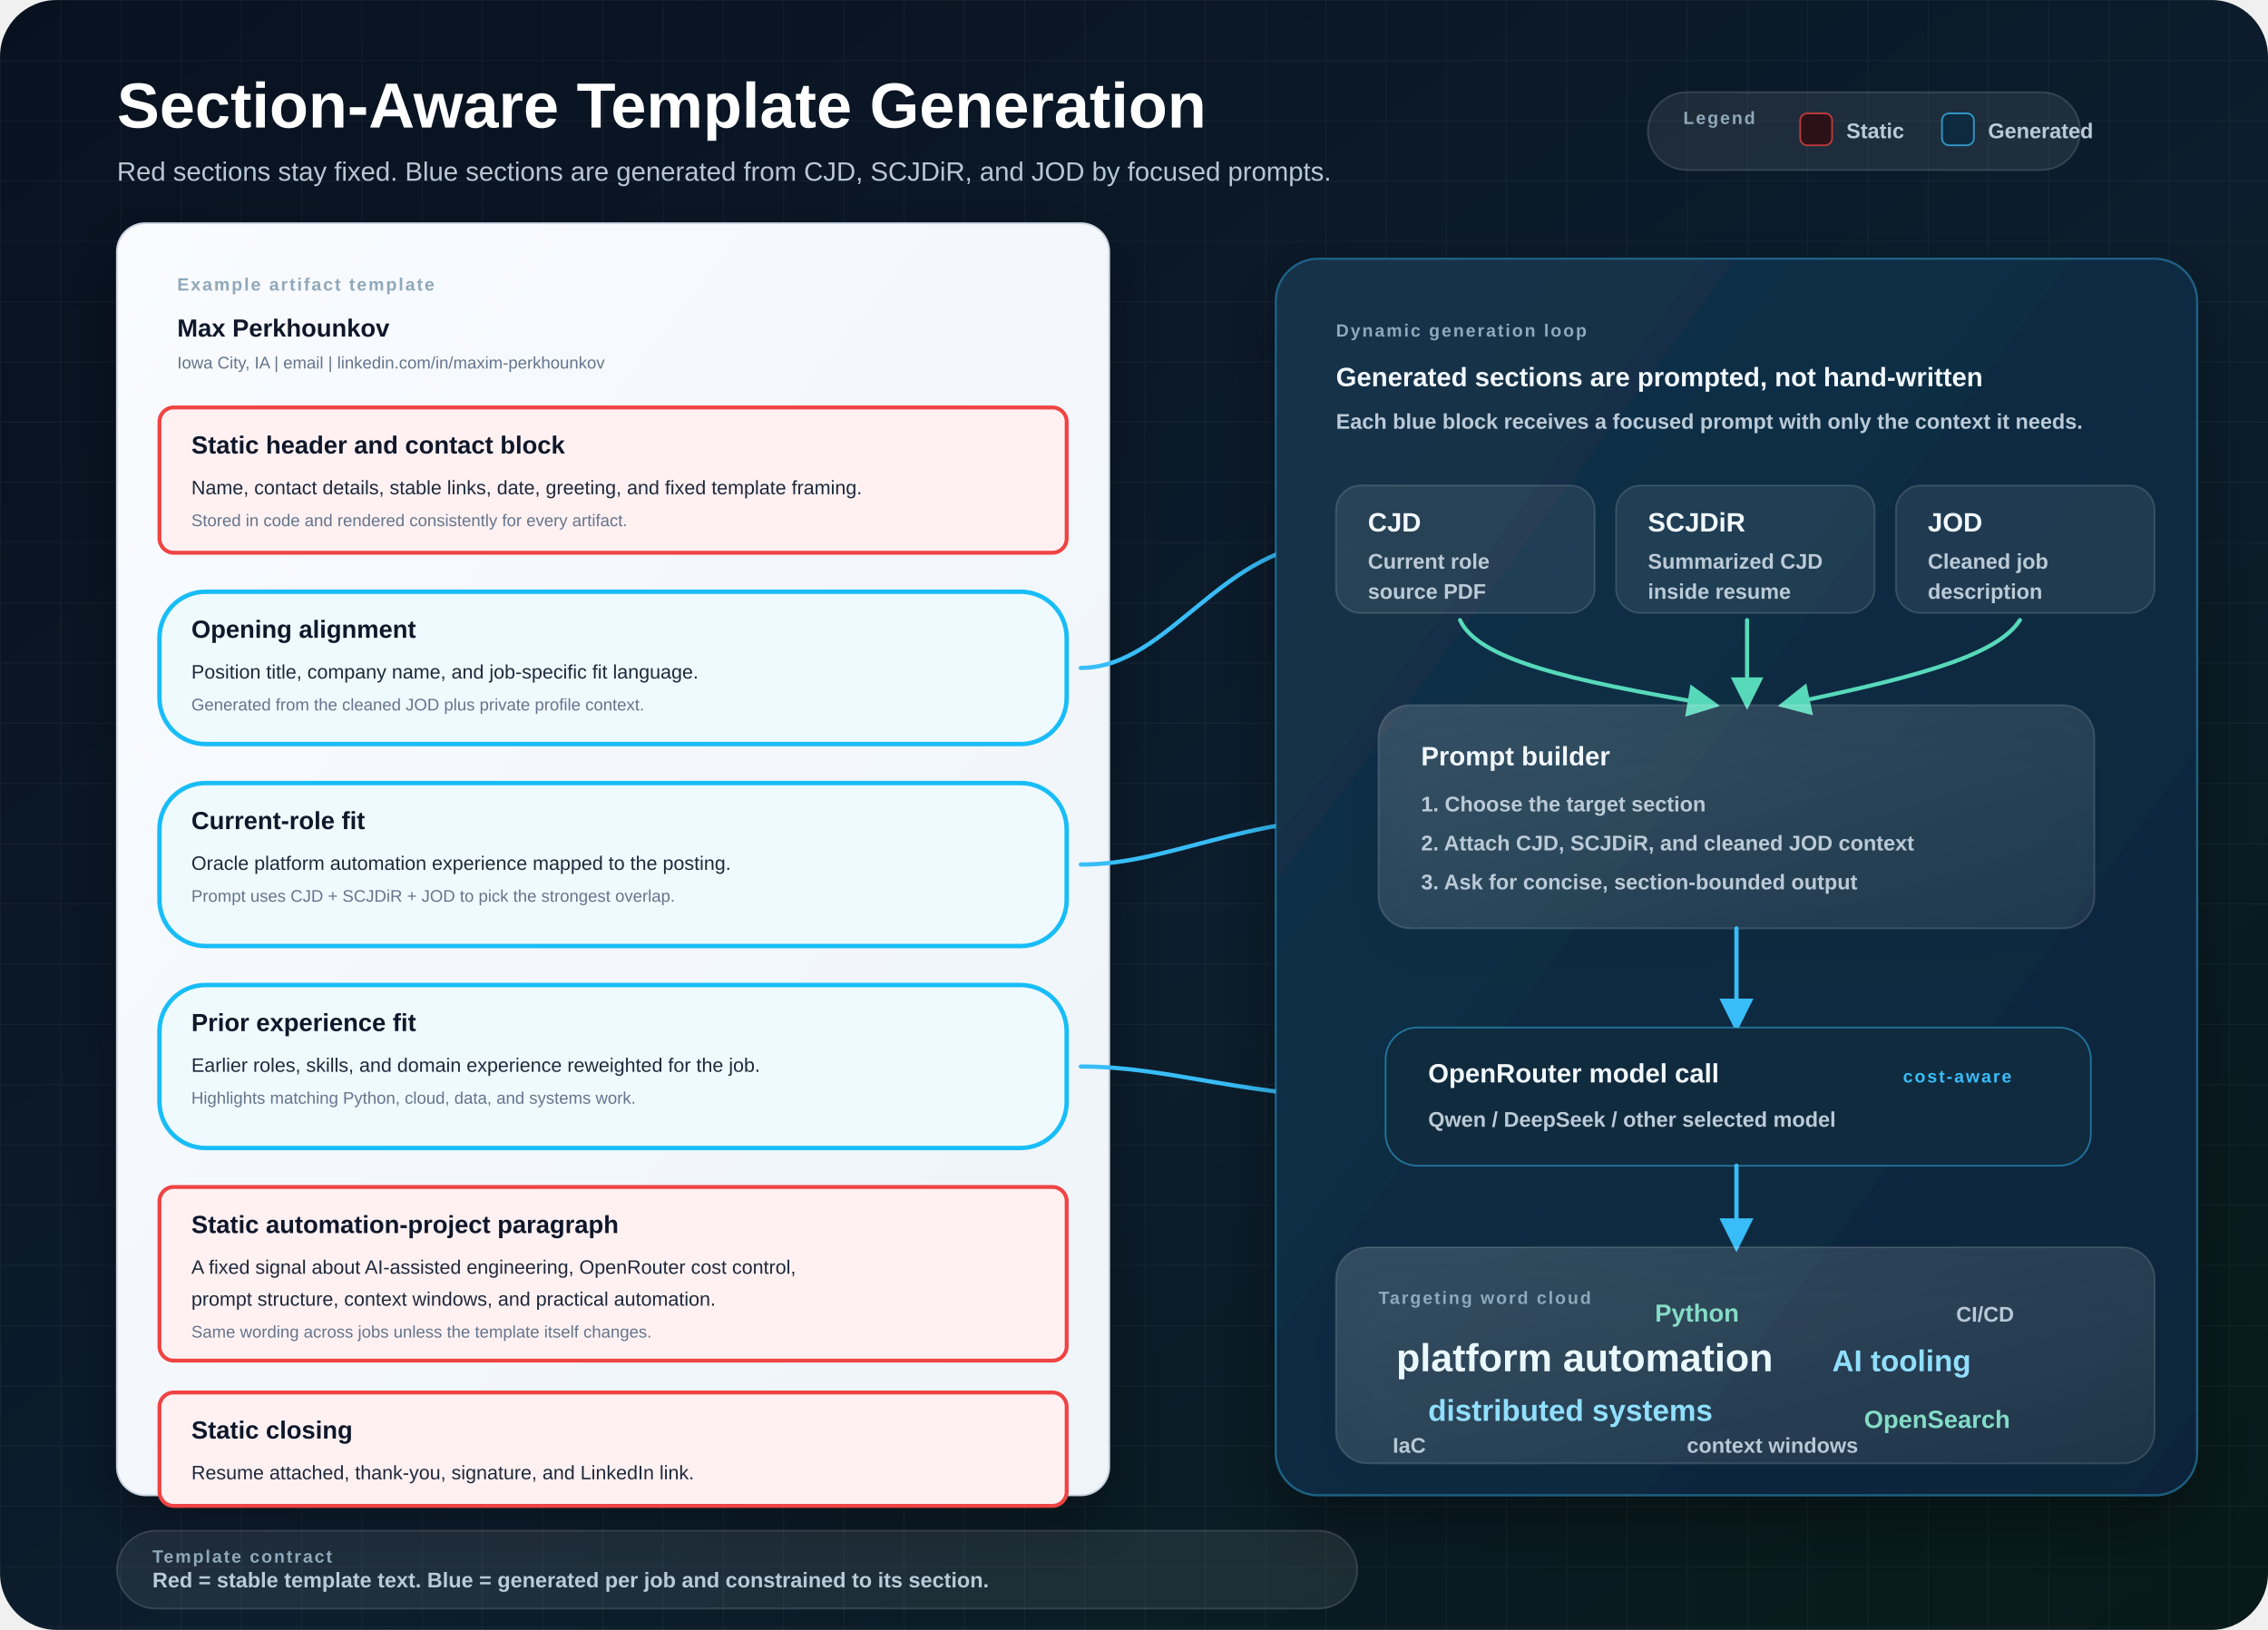
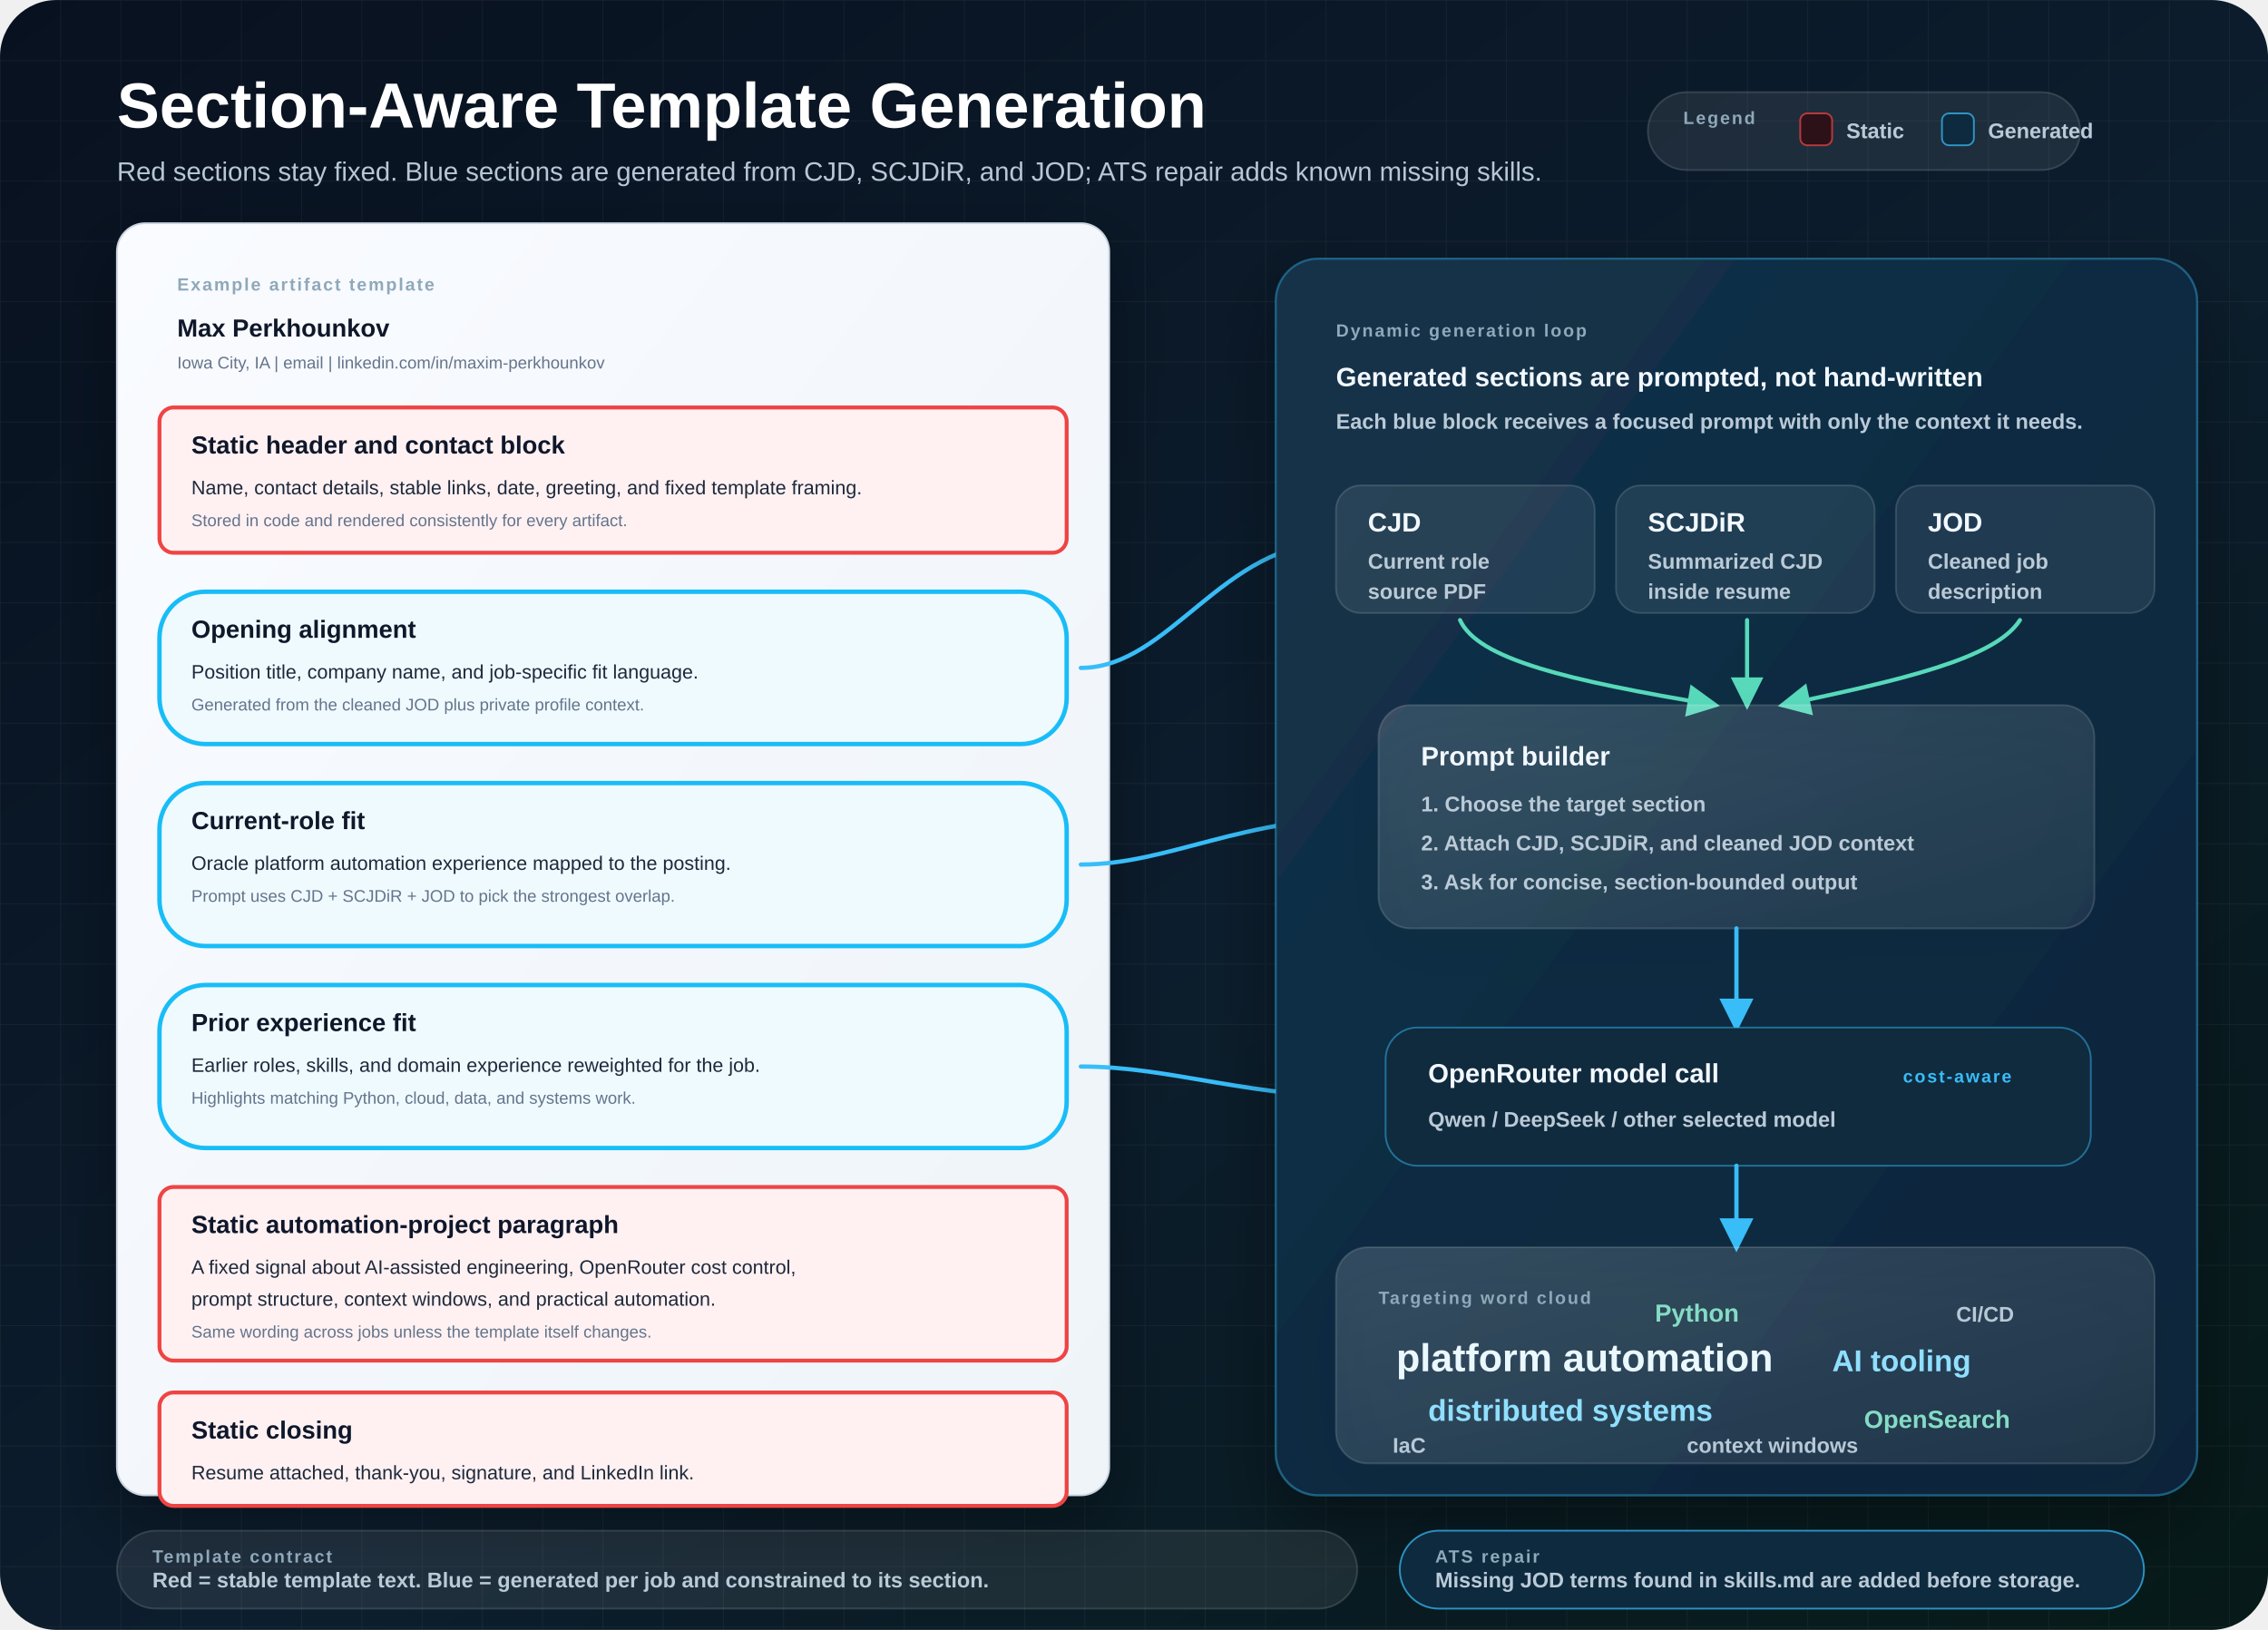
<svg xmlns="http://www.w3.org/2000/svg" width="1280" height="920" viewBox="0 0 1280 920" role="img" aria-labelledby="title desc">
  <defs>
    <linearGradient id="bg" x1="0" y1="0" x2="1" y2="1">
      <stop offset="0" stop-color="#08111f" />
      <stop offset="0.55" stop-color="#0c1d2d" />
      <stop offset="1" stop-color="#071a18" />
    </linearGradient>
    <linearGradient id="paper" x1="0" y1="0" x2="1" y2="1">
      <stop offset="0" stop-color="#f9fbff" />
      <stop offset="1" stop-color="#eef4f8" />
    </linearGradient>
    <linearGradient id="panel" x1="0" y1="0" x2="1" y2="1">
      <stop offset="0" stop-color="#ffffff" stop-opacity="0.15" />
      <stop offset="1" stop-color="#ffffff" stop-opacity="0.06" />
    </linearGradient>
    <linearGradient id="aiPanel" x1="0" y1="0" x2="1" y2="1">
      <stop offset="0" stop-color="#12334a" />
      <stop offset="1" stop-color="#10243a" />
    </linearGradient>
    <linearGradient id="blueStroke" x1="0" y1="0" x2="1" y2="1">
      <stop offset="0" stop-color="#2dd4ff" />
      <stop offset="1" stop-color="#60a5fa" />
    </linearGradient>
    <pattern id="grid" width="34" height="34" patternUnits="userSpaceOnUse">
      <path d="M 34 0 L 0 0 0 34" fill="none" stroke="#ffffff" stroke-opacity="0.045" stroke-width="1" />
    </pattern>
    <filter id="shadow" x="-18%" y="-18%" width="136%" height="150%">
      <feDropShadow dx="0" dy="16" stdDeviation="18" flood-color="#000000" flood-opacity="0.35" />
    </filter>
    <filter id="softGlow" x="-35%" y="-35%" width="170%" height="170%">
      <feGaussianBlur stdDeviation="2.6" result="blur" />
      <feMerge>
        <feMergeNode in="blur" />
        <feMergeNode in="SourceGraphic" />
      </feMerge>
    </filter>
    <marker id="arrowBlue" viewBox="0 0 10 10" refX="8.5" refY="5" markerWidth="8" markerHeight="8" orient="auto">
      <path d="M 0 0 L 10 5 L 0 10 z" fill="#38bdf8" />
    </marker>
    <marker id="arrowGreen" viewBox="0 0 10 10" refX="8.5" refY="5" markerWidth="8" markerHeight="8" orient="auto">
      <path d="M 0 0 L 10 5 L 0 10 z" fill="#57d9ba" />
    </marker>
    <style>
      .title { font-family: Arial, Helvetica, sans-serif; font-size: 36px; font-weight: 800; fill: #ffffff; letter-spacing: 0; }
      .subtitle { font-family: Arial, Helvetica, sans-serif; font-size: 15px; font-weight: 500; fill: #b8c7d6; }
      .tiny { font-family: Arial, Helvetica, sans-serif; font-size: 10px; font-weight: 750; fill: #8fa8ba; letter-spacing: 1px; text-transform: uppercase; }
      .label { font-family: Arial, Helvetica, sans-serif; font-size: 15px; font-weight: 800; fill: #f2f8ff; }
      .small { font-family: Arial, Helvetica, sans-serif; font-size: 12px; font-weight: 560; fill: #bbcad7; }
      .docTitle { font-family: Arial, Helvetica, sans-serif; font-size: 14px; font-weight: 800; fill: #0f172a; }
      .docText { font-family: Arial, Helvetica, sans-serif; font-size: 11px; font-weight: 520; fill: #1e293b; }
      .docMuted { font-family: Arial, Helvetica, sans-serif; font-size: 9.5px; font-weight: 520; fill: #64748b; }
      .redText { fill: #ff5a5f; }
      .blueText { fill: #38bdf8; }
      .greenText { fill: #68e7c9; }
      .panel { fill: url(#panel); stroke: #ffffff; stroke-opacity: 0.14; stroke-width: 1; filter: url(#shadow); }
      .aiPanel { fill: url(#aiPanel); stroke: #38bdf8; stroke-opacity: 0.38; stroke-width: 1.2; filter: url(#shadow); }
      .paper { fill: url(#paper); stroke: #cbd5e1; stroke-width: 1; filter: url(#shadow); }
      .staticBox { fill: #fff1f2; stroke: #ef4444; stroke-width: 2.2; }
      .dynamicBox { fill: #effaff; stroke: #18bdf7; stroke-width: 2.5; }
      .chip { fill: #ffffff; fill-opacity: 0.08; stroke: #ffffff; stroke-opacity: 0.14; }
      .modelChip { fill: #102a3e; stroke: #38bdf8; stroke-opacity: 0.48; }
      .staticChip { fill: #2d1119; stroke: #ef4444; stroke-opacity: 0.72; }
      .dynamicChip { fill: #0d2a3f; stroke: #38bdf8; stroke-opacity: 0.72; }
      .arrowBlue { fill: none; stroke: #38bdf8; stroke-width: 2.4; stroke-linecap: round; stroke-linejoin: round; marker-end: url(#arrowBlue); }
      .arrowGreen { fill: none; stroke: #57d9ba; stroke-width: 2.3; stroke-linecap: round; stroke-linejoin: round; marker-end: url(#arrowGreen); }
      .wordA { font-family: Arial, Helvetica, sans-serif; font-size: 22px; font-weight: 800; fill: #eaf8ff; }
      .wordB { font-family: Arial, Helvetica, sans-serif; font-size: 17px; font-weight: 750; fill: #90dfff; }
      .wordC { font-family: Arial, Helvetica, sans-serif; font-size: 14px; font-weight: 700; fill: #84dcc5; }
      .wordD { font-family: Arial, Helvetica, sans-serif; font-size: 12px; font-weight: 650; fill: #b7c8d6; }
    </style>
  </defs>
  <rect width="1280" height="920" rx="32" fill="url(#bg)" />
  <rect width="1280" height="920" rx="32" fill="url(#grid)" />
  <text x="66" y="72" class="title">Section-Aware Template Generation</text>
-   <text x="66" y="102" class="subtitle">Red sections stay fixed. Blue sections are generated from CJD, SCJDiR, and JOD by focused prompts.</text>
+   <text x="66" y="102" class="subtitle">Red sections stay fixed. Blue sections are generated from CJD, SCJDiR, and JOD; ATS repair adds known missing skills.</text>
  <g transform="translate(930 52)">
    <rect class="chip" x="0" y="0" width="244" height="44" rx="22" />
    <text x="20" y="18" class="tiny">Legend</text>
    <rect class="staticChip" x="86" y="12" width="18" height="18" rx="4" />
    <text x="112" y="26" class="small">Static</text>
    <rect class="dynamicChip" x="166" y="12" width="18" height="18" rx="4" />
    <text x="192" y="26" class="small">Generated</text>
  </g>
  <g transform="translate(66 126)">
    <rect class="paper" x="0" y="0" width="560" height="718" rx="16" />
    <text x="34" y="38" class="tiny">Example artifact template</text>
    <text x="34" y="64" class="docTitle">Max Perkhounkov</text>
    <text x="34" y="82" class="docMuted">Iowa City, IA | email | linkedin.com/in/maxim-perkhounkov</text>
    <rect class="staticBox" x="24" y="104" width="512" height="82" rx="8" />
    <text x="42" y="130" class="docTitle">Static header and contact block</text>
    <text x="42" y="153" class="docText">Name, contact details, stable links, date, greeting, and fixed template framing.</text>
    <text x="42" y="171" class="docMuted">Stored in code and rendered consistently for every artifact.</text>
    <rect class="dynamicBox" x="24" y="208" width="512" height="86" rx="26" />
    <text x="42" y="234" class="docTitle">Opening alignment</text>
    <text x="42" y="257" class="docText">Position title, company name, and job-specific fit language.</text>
    <text x="42" y="275" class="docMuted">Generated from the cleaned JOD plus private profile context.</text>
    <rect class="dynamicBox" x="24" y="316" width="512" height="92" rx="26" />
    <text x="42" y="342" class="docTitle">Current-role fit</text>
    <text x="42" y="365" class="docText">Oracle platform automation experience mapped to the posting.</text>
    <text x="42" y="383" class="docMuted">Prompt uses CJD + SCJDiR + JOD to pick the strongest overlap.</text>
    <rect class="dynamicBox" x="24" y="430" width="512" height="92" rx="26" />
    <text x="42" y="456" class="docTitle">Prior experience fit</text>
    <text x="42" y="479" class="docText">Earlier roles, skills, and domain experience reweighted for the job.</text>
    <text x="42" y="497" class="docMuted">Highlights matching Python, cloud, data, and systems work.</text>
    <rect class="staticBox" x="24" y="544" width="512" height="98" rx="8" />
    <text x="42" y="570" class="docTitle">Static automation-project paragraph</text>
    <text x="42" y="593" class="docText">A fixed signal about AI-assisted engineering, OpenRouter cost control,</text>
    <text x="42" y="611" class="docText">prompt structure, context windows, and practical automation.</text>
    <text x="42" y="629" class="docMuted">Same wording across jobs unless the template itself changes.</text>
    <rect class="staticBox" x="24" y="660" width="512" height="64" rx="8" />
    <text x="42" y="686" class="docTitle">Static closing</text>
    <text x="42" y="709" class="docText">Resume attached, thank-you, signature, and LinkedIn link.</text>
  </g>
  <path class="arrowBlue" d="M 610 377 C 660 377 690 306 754 306" />
  <path class="arrowBlue" d="M 610 488 C 660 488 700 461 778 461" />
  <path class="arrowBlue" d="M 610 602 C 662 602 704 620 782 620" />
  <g transform="translate(720 146)">
    <rect class="aiPanel" x="0" y="0" width="520" height="698" rx="24" />
    <text x="34" y="44" class="tiny">Dynamic generation loop</text>
    <text x="34" y="72" class="label">Generated sections are prompted, not hand-written</text>
    <text x="34" y="96" class="small">Each blue block receives a focused prompt with only the context it needs.</text>
    <g transform="translate(34 128)">
      <rect class="chip" x="0" y="0" width="146" height="72" rx="14" />
      <text x="18" y="26" class="label">CJD</text>
      <text x="18" y="47" class="small">Current role</text>
      <text x="18" y="64" class="small">source PDF</text>
    </g>
    <g transform="translate(192 128)">
      <rect class="chip" x="0" y="0" width="146" height="72" rx="14" />
      <text x="18" y="26" class="label">SCJDiR</text>
      <text x="18" y="47" class="small">Summarized CJD</text>
      <text x="18" y="64" class="small">inside resume</text>
    </g>
    <g transform="translate(350 128)">
      <rect class="chip" x="0" y="0" width="146" height="72" rx="14" />
      <text x="18" y="26" class="label">JOD</text>
      <text x="18" y="47" class="small">Cleaned job</text>
      <text x="18" y="64" class="small">description</text>
    </g>
    <path class="arrowGreen" d="M 104 204 C 114 226 164 238 248 252" />
    <path class="arrowGreen" d="M 266 204 C 266 226 266 236 266 252" />
    <path class="arrowGreen" d="M 420 204 C 406 226 352 238 286 252" />
    <g transform="translate(58 252)">
      <rect class="panel" x="0" y="0" width="404" height="126" rx="18" />
      <text x="24" y="34" class="label">Prompt builder</text>
      <text x="24" y="60" class="small">1. Choose the target section</text>
      <text x="24" y="82" class="small">2. Attach CJD, SCJDiR, and cleaned JOD context</text>
      <text x="24" y="104" class="small">3. Ask for concise, section-bounded output</text>
    </g>
    <path class="arrowBlue" d="M 260 378 C 260 404 260 416 260 434" />
    <g transform="translate(62 434)">
      <rect class="modelChip" x="0" y="0" width="398" height="78" rx="18" />
      <text x="24" y="31" class="label">OpenRouter model call</text>
      <text x="24" y="56" class="small">Qwen / DeepSeek / other selected model</text>
      <text x="292" y="31" class="tiny blueText">cost-aware</text>
    </g>
    <path class="arrowBlue" d="M 260 512 C 260 534 260 544 260 558" />
    <g transform="translate(34 558)">
      <rect class="panel" x="0" y="0" width="462" height="122" rx="18" />
      <text x="24" y="32" class="tiny">Targeting word cloud</text>
      <text x="34" y="70" class="wordA">platform automation</text>
      <text x="280" y="70" class="wordB">AI tooling</text>
      <text x="52" y="98" class="wordB">distributed systems</text>
      <text x="298" y="102" class="wordC">OpenSearch</text>
      <text x="180" y="42" class="wordC">Python</text>
      <text x="350" y="42" class="wordD">CI/CD</text>
      <text x="198" y="116" class="wordD">context windows</text>
      <text x="32" y="116" class="wordD">IaC</text>
    </g>
  </g>
  <g transform="translate(66 864)">
    <rect class="chip" x="0" y="0" width="700" height="44" rx="22" />
    <text x="20" y="18" class="tiny">Template contract</text>
    <text x="20" y="32" class="small">Red = stable template text. Blue = generated per job and constrained to its section.</text>
  </g>
+   <g transform="translate(790 864)">
+     <rect class="dynamicChip" x="0" y="0" width="420" height="44" rx="22" />
+     <text x="20" y="18" class="tiny">ATS repair</text>
+     <text x="20" y="32" class="small">Missing JOD terms found in skills.md are added before storage.</text>
+   </g>
</svg>
